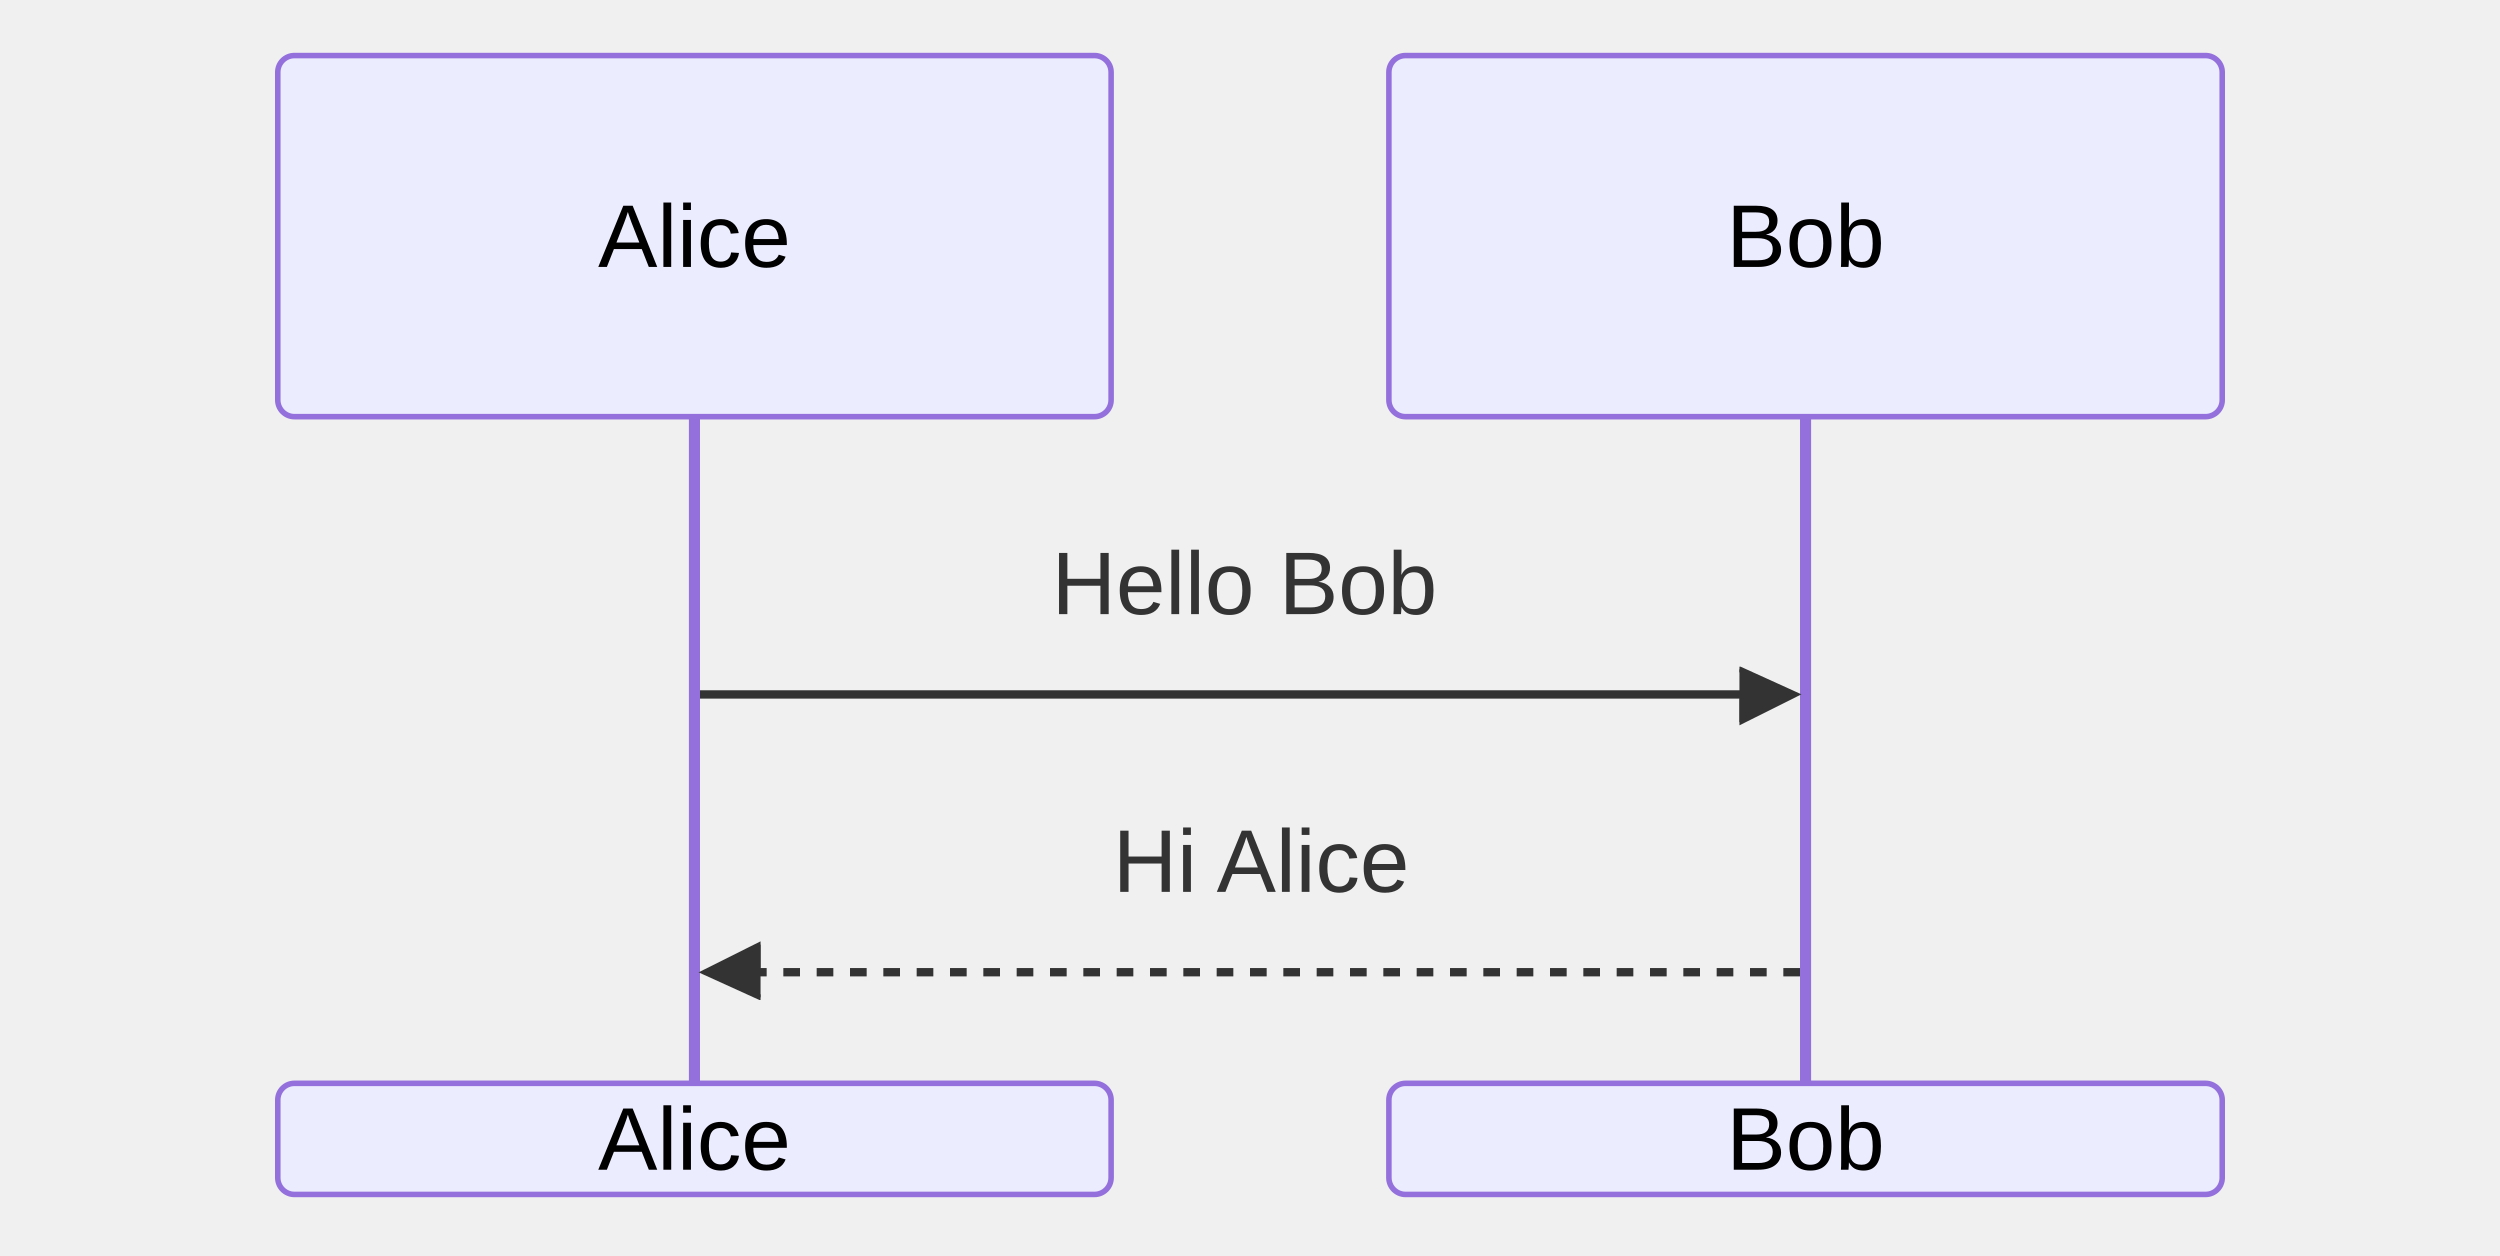
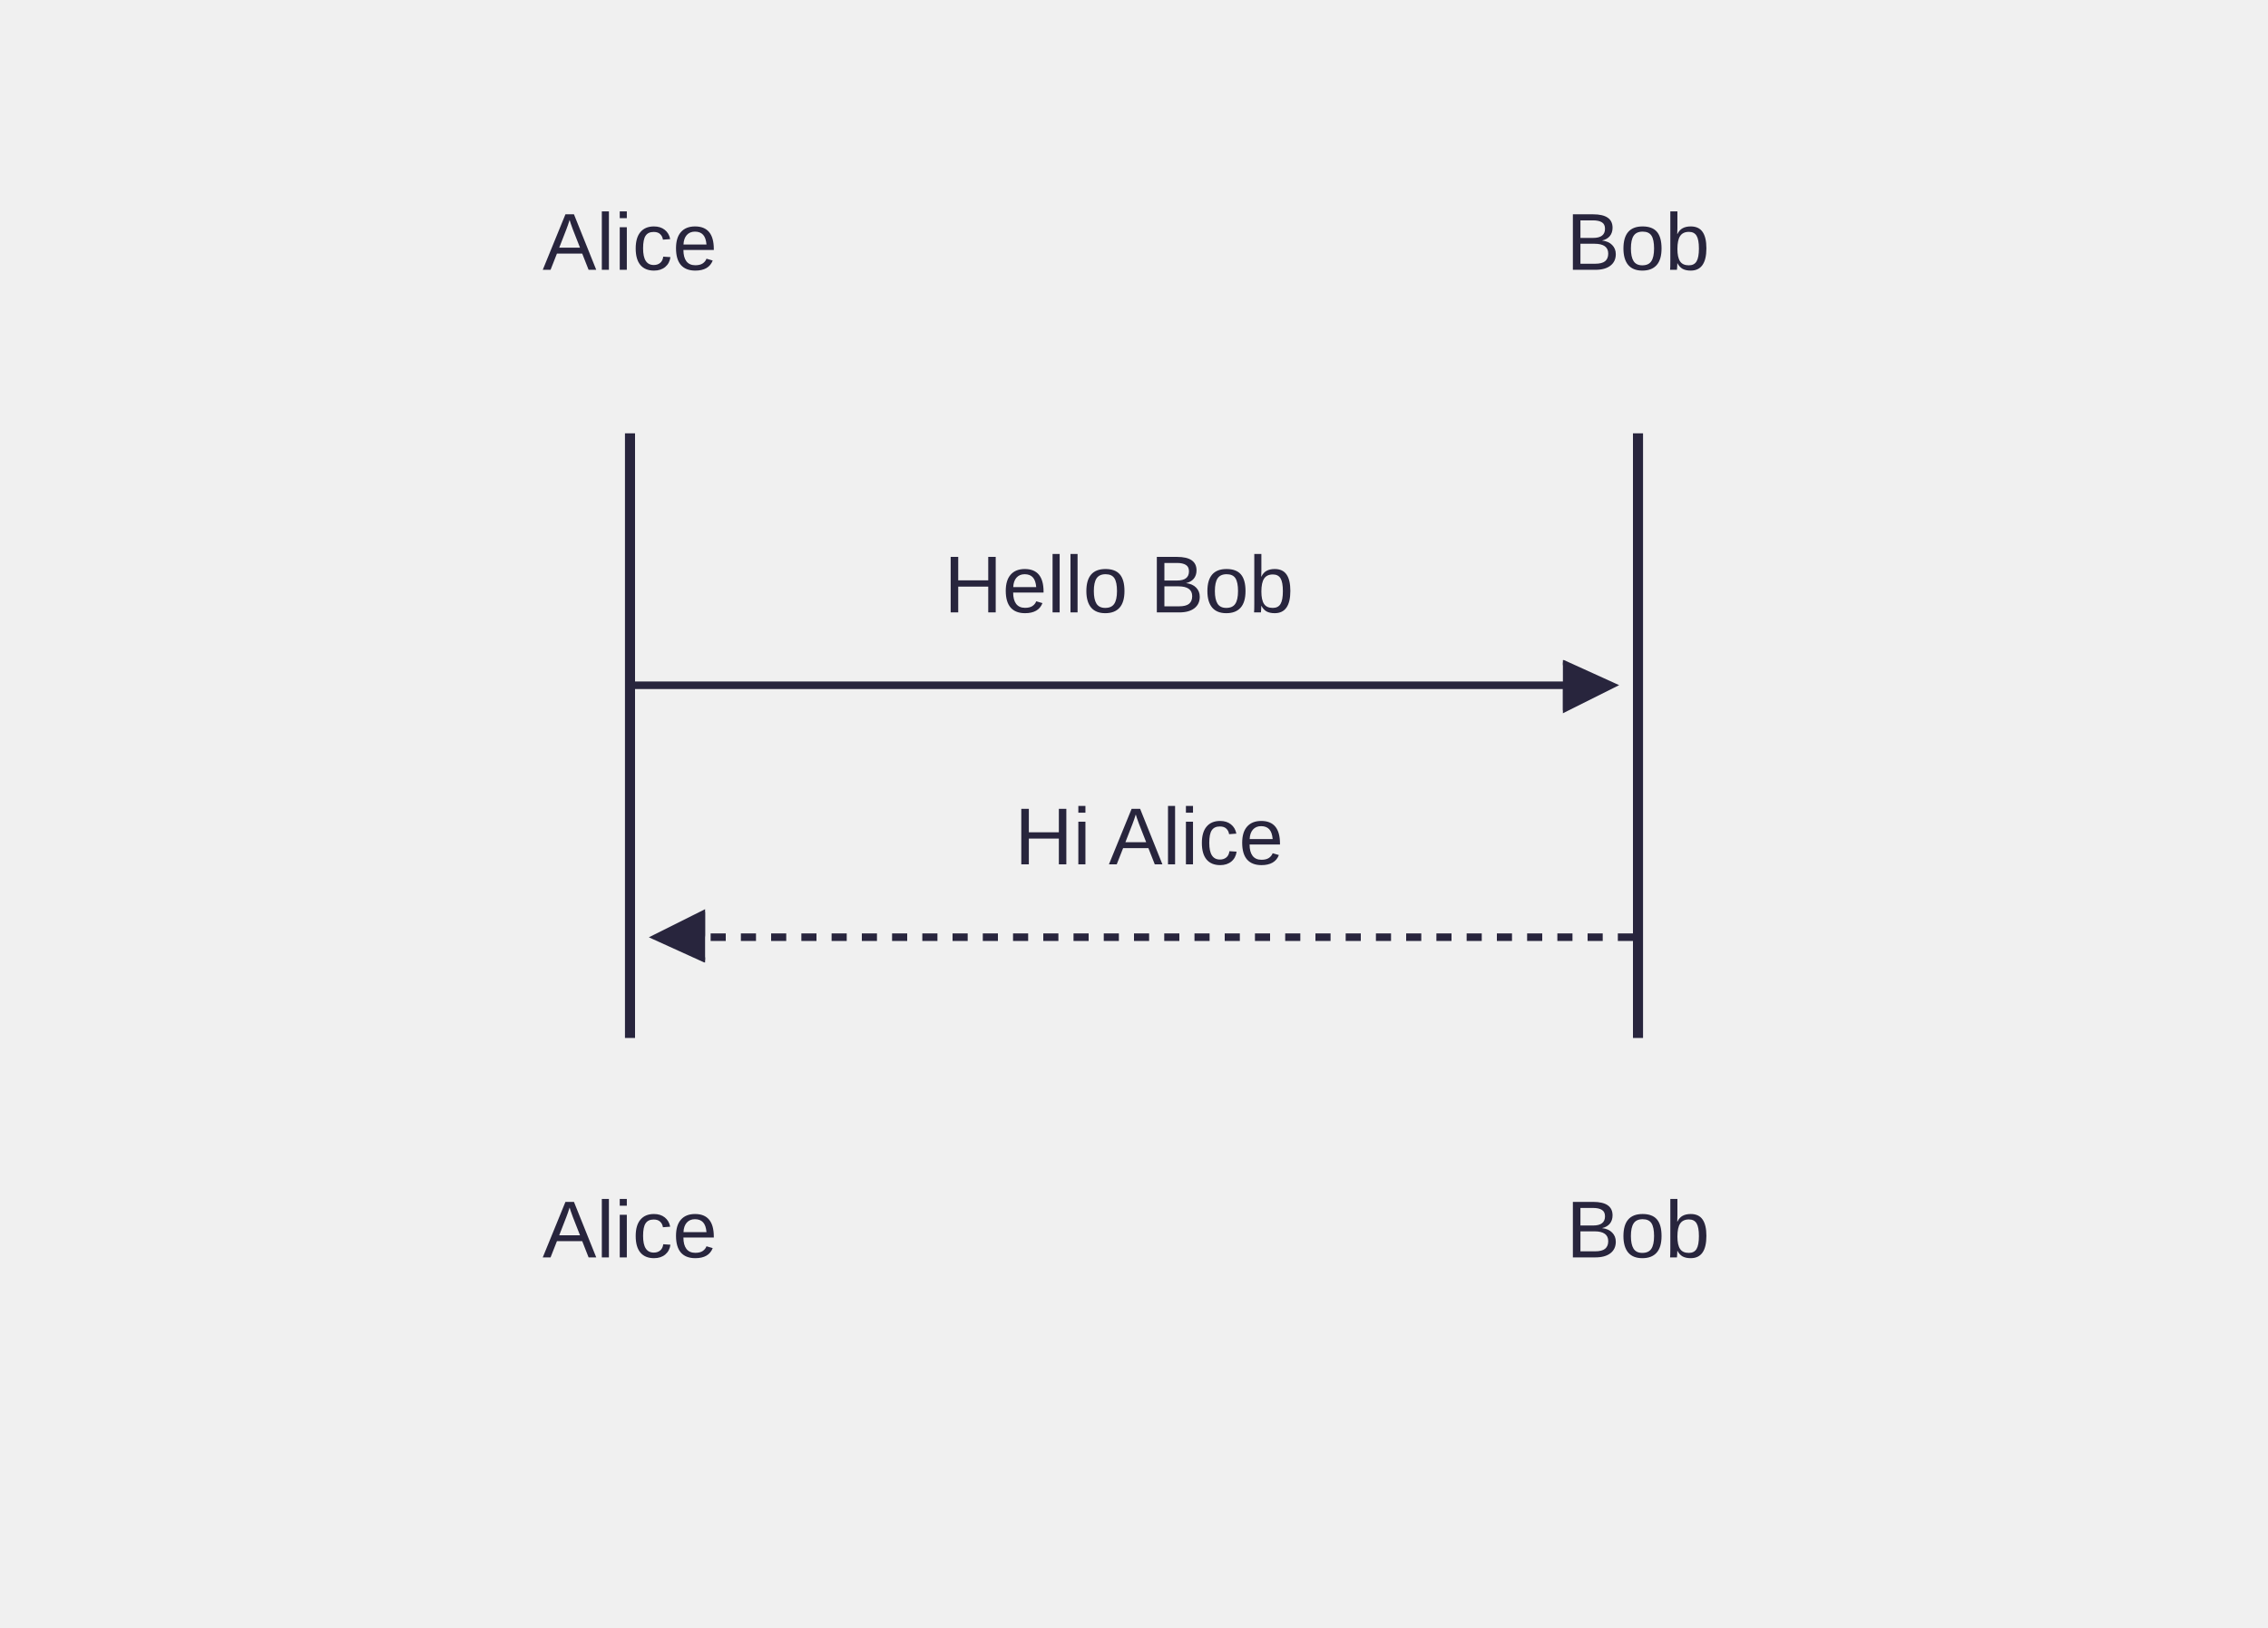
- <svg xmlns="http://www.w3.org/2000/svg" id="fixture" width="100%" style="max-width: 450px;" viewBox="-50 -10 450 226" role="graphics-document document" aria-roledescription="sequence">
+ <svg xmlns="http://www.w3.org/2000/svg" id="fixture" width="100%" style="max-width: 450px;" viewBox="-50 -10 450 323" role="graphics-document document" aria-roledescription="sequence">
  <g>
-     <rect x="200" y="185" fill="#eaeaea" stroke="#666" width="150" height="20" name="Bob" rx="3" ry="3" class="actor actor-bottom" />
-     <text x="275" y="195" style="text-anchor: middle; font-size: 16px; font-weight: 400;" dominant-baseline="central" alignment-baseline="central" class="actor actor-box">
+     <rect x="200" y="196" fill="#eaeaea" stroke="#666" width="150" height="76" name="Bob" rx="6" ry="6" class="actor actor-bottom" data-look="neo" style="stroke: rgb(45, 212, 191); fill: rgb(240, 253, 250);" filter="url(#fixture-drop-shadow)" />
+     <text x="275" y="234" style="text-anchor: middle; font-size: 16px; font-weight: 400;" dominant-baseline="central" alignment-baseline="central" class="actor actor-box">
      <tspan x="275" dy="0">Bob</tspan>
    </text>
  </g>
  <g>
-     <rect x="0" y="185" fill="#eaeaea" stroke="#666" width="150" height="20" name="Alice" rx="3" ry="3" class="actor actor-bottom" />
-     <text x="75" y="195" style="text-anchor: middle; font-size: 16px; font-weight: 400;" dominant-baseline="central" alignment-baseline="central" class="actor actor-box">
+     <rect x="0" y="196" fill="#eaeaea" stroke="#666" width="150" height="76" name="Alice" rx="6" ry="6" class="actor actor-bottom" data-look="neo" style="stroke: rgb(232, 121, 249); fill: rgb(253, 244, 255);" filter="url(#fixture-drop-shadow)" />
+     <text x="75" y="234" style="text-anchor: middle; font-size: 16px; font-weight: 400;" dominant-baseline="central" alignment-baseline="central" class="actor actor-box">
      <tspan x="75" dy="0">Alice</tspan>
    </text>
  </g>
  <g>
-     <line id="actor1" x1="275" y1="65" x2="275" y2="185" class="actor-line 200" stroke-width="0.5px" stroke="#999" name="Bob" data-et="life-line" data-id="Bob" />
-     <g id="root-1" data-et="participant" data-type="participant" data-id="Bob">
-       <rect x="200" y="0" fill="#eaeaea" stroke="#666" width="150" height="65" name="Bob" rx="3" ry="3" class="actor actor-top" />
-       <text x="275" y="32.5" style="text-anchor: middle; font-size: 16px; font-weight: 400;" dominant-baseline="central" alignment-baseline="central" class="actor actor-box">
+     <line id="actor1" x1="275" y1="76" x2="275" y2="196" class="actor-line 200" stroke-width="0.5px" stroke="#999" name="Bob" data-et="life-line" data-id="Bob" />
+     <g id="root-1" data-look="neo" data-et="participant" data-type="participant" data-id="Bob">
+       <rect x="200" y="0" fill="#eaeaea" stroke="#666" width="150" height="76" name="Bob" rx="6" ry="6" class="actor actor-top" data-look="neo" style="stroke: rgb(45, 212, 191); fill: rgb(240, 253, 250);" filter="url(#fixture-drop-shadow)" />
+       <text x="275" y="38" style="text-anchor: middle; font-size: 16px; font-weight: 400;" dominant-baseline="central" alignment-baseline="central" class="actor actor-box">
        <tspan x="275" dy="0">Bob</tspan>
      </text>
    </g>
  </g>
  <g>
-     <line id="actor0" x1="75" y1="65" x2="75" y2="185" class="actor-line 200" stroke-width="0.5px" stroke="#999" name="Alice" data-et="life-line" data-id="Alice" />
-     <g id="root-0" data-et="participant" data-type="participant" data-id="Alice">
-       <rect x="0" y="0" fill="#eaeaea" stroke="#666" width="150" height="65" name="Alice" rx="3" ry="3" class="actor actor-top" />
-       <text x="75" y="32.5" style="text-anchor: middle; font-size: 16px; font-weight: 400;" dominant-baseline="central" alignment-baseline="central" class="actor actor-box">
+     <line id="actor0" x1="75" y1="76" x2="75" y2="196" class="actor-line 200" stroke-width="0.5px" stroke="#999" name="Alice" data-et="life-line" data-id="Alice" />
+     <g id="root-0" data-look="neo" data-et="participant" data-type="participant" data-id="Alice">
+       <rect x="0" y="0" fill="#eaeaea" stroke="#666" width="150" height="76" name="Alice" rx="6" ry="6" class="actor actor-top" data-look="neo" style="stroke: rgb(232, 121, 249); fill: rgb(253, 244, 255);" filter="url(#fixture-drop-shadow)" />
+       <text x="75" y="38" style="text-anchor: middle; font-size: 16px; font-weight: 400;" dominant-baseline="central" alignment-baseline="central" class="actor actor-box">
        <tspan x="75" dy="0">Alice</tspan>
      </text>
    </g>
  </g>
-   <style>#fixture{font-family:"trebuchet ms",verdana,arial,sans-serif;font-size:16px;fill:#333;}@keyframes edge-animation-frame{from{stroke-dashoffset:0;}}@keyframes dash{to{stroke-dashoffset:0;}}#fixture .edge-animation-slow{stroke-dasharray:9,5!important;stroke-dashoffset:900;animation:dash 50s linear infinite;stroke-linecap:round;}#fixture .edge-animation-fast{stroke-dasharray:9,5!important;stroke-dashoffset:900;animation:dash 20s linear infinite;stroke-linecap:round;}#fixture .error-icon{fill:#552222;}#fixture .error-text{fill:#552222;stroke:#552222;}#fixture .edge-thickness-normal{stroke-width:1px;}#fixture .edge-thickness-thick{stroke-width:3.5px;}#fixture .edge-pattern-solid{stroke-dasharray:0;}#fixture .edge-thickness-invisible{stroke-width:0;fill:none;}#fixture .edge-pattern-dashed{stroke-dasharray:3;}#fixture .edge-pattern-dotted{stroke-dasharray:2;}#fixture .marker{fill:#333333;stroke:#333333;}#fixture .marker.cross{stroke:#333333;}#fixture svg{font-family:"trebuchet ms",verdana,arial,sans-serif;font-size:16px;}#fixture p{margin:0;}#fixture .actor{stroke:#9370DB;fill:#ECECFF;stroke-width:1;}#fixture rect.actor.outer-path[data-look="neo"]{filter:drop-shadow(1px 2px 2px rgba(185, 185, 185, 1));}#fixture rect.note[data-look="neo"]{stroke:#aaaa33;fill:#fff5ad;filter:drop-shadow(1px 2px 2px rgba(185, 185, 185, 1));}#fixture text.actor&gt;tspan{fill:black;stroke:none;}#fixture .actor-line{stroke:#9370DB;}#fixture .innerArc{stroke-width:1.5;stroke-dasharray:none;}#fixture .messageLine0{stroke-width:1.5;stroke-dasharray:none;stroke:#333;}#fixture .messageLine1{stroke-width:1.5;stroke-dasharray:2,2;stroke:#333;}#fixture [id$="-arrowhead"] path{fill:#333;stroke:#333;}#fixture .sequenceNumber{fill:white;}#fixture [id$="-sequencenumber"]{fill:#333;}#fixture [id$="-crosshead"] path{fill:#333;stroke:#333;}#fixture .messageText{fill:#333;stroke:none;}#fixture .labelBox{stroke:#9370DB;fill:#ECECFF;filter:none;}#fixture .labelText,#fixture .labelText&gt;tspan{fill:black;stroke:none;}#fixture .loopText,#fixture .loopText&gt;tspan{fill:black;stroke:none;}#fixture .sectionTitle,#fixture .sectionTitle&gt;tspan{fill:black;stroke:none;}#fixture .loopLine{stroke-width:2px;stroke-dasharray:2,2;stroke:#9370DB;fill:#9370DB;}#fixture .note{stroke:#aaaa33;fill:#fff5ad;}#fixture .noteText,#fixture .noteText&gt;tspan{fill:black;stroke:none;font-weight:normal;}#fixture .activation0{fill:#f4f4f4;stroke:#666;}#fixture .activation1{fill:#f4f4f4;stroke:#666;}#fixture .activation2{fill:#f4f4f4;stroke:#666;}#fixture .actorPopupMenu{position:absolute;}#fixture .actorPopupMenuPanel{position:absolute;fill:#ECECFF;box-shadow:0px 8px 16px 0px rgba(0,0,0,0.2);filter:drop-shadow(3px 5px 2px rgb(0 0 0 / 0.4));}#fixture .actor-man circle,#fixture line{fill:#ECECFF;stroke-width:2px;}#fixture g rect.rect{filter:drop-shadow(1px 2px 2px rgba(185, 185, 185, 1));stroke:#9370DB;}#fixture .node .neo-node{stroke:#9370DB;}#fixture [data-look="neo"].node rect,#fixture [data-look="neo"].cluster rect,#fixture [data-look="neo"].node polygon{stroke:#9370DB;filter:drop-shadow(1px 2px 2px rgba(185, 185, 185, 1));}#fixture [data-look="neo"].swimlane.cluster rect{filter:none;}#fixture [data-look="neo"].node path{stroke:#9370DB;stroke-width:1px;}#fixture [data-look="neo"].node .outer-path{filter:drop-shadow(1px 2px 2px rgba(185, 185, 185, 1));}#fixture [data-look="neo"].node .neo-line path{stroke:#9370DB;filter:none;}#fixture [data-look="neo"].node circle{stroke:#9370DB;filter:drop-shadow(1px 2px 2px rgba(185, 185, 185, 1));}#fixture [data-look="neo"].node circle .state-start{fill:#000000;}#fixture [data-look="neo"].icon-shape .icon{fill:#9370DB;filter:drop-shadow(1px 2px 2px rgba(185, 185, 185, 1));}#fixture [data-look="neo"].icon-shape .icon-neo path{stroke:#9370DB;filter:drop-shadow(1px 2px 2px rgba(185, 185, 185, 1));}#fixture :root{--mermaid-font-family:"trebuchet ms",verdana,arial,sans-serif;}</style>
+   <style>#fixture{font-family:"Recursive Variable",arial,sans-serif;font-size:14px;fill:#28253D;}@keyframes edge-animation-frame{from{stroke-dashoffset:0;}}@keyframes dash{to{stroke-dashoffset:0;}}#fixture .edge-animation-slow{stroke-dasharray:9,5!important;stroke-dashoffset:900;animation:dash 50s linear infinite;stroke-linecap:round;}#fixture .edge-animation-fast{stroke-dasharray:9,5!important;stroke-dashoffset:900;animation:dash 20s linear infinite;stroke-linecap:round;}#fixture .error-icon{fill:#ffffff;}#fixture .error-text{fill:#000000;stroke:#000000;}#fixture .edge-thickness-normal{stroke-width:2px;}#fixture .edge-thickness-thick{stroke-width:3.5px;}#fixture .edge-pattern-solid{stroke-dasharray:0;}#fixture .edge-thickness-invisible{stroke-width:0;fill:none;}#fixture .edge-pattern-dashed{stroke-dasharray:3;}#fixture .edge-pattern-dotted{stroke-dasharray:2;}#fixture .marker{fill:#000000;stroke:#000000;}#fixture .marker.cross{stroke:#000000;}#fixture svg{font-family:"Recursive Variable",arial,sans-serif;font-size:14px;}#fixture p{margin:0;}#fixture .actor{stroke:#28253D;fill:#ffffff;stroke-width:2;}#fixture rect.actor.outer-path[data-look="neo"]{filter:url(#drop-shadow);}#fixture rect.note[data-look="neo"]{stroke:#FACC15;fill:#fff5ad;filter:url(#drop-shadow);}#fixture text.actor&gt;tspan{fill:#28253D;stroke:none;}#fixture .actor-line{stroke:#28253D;}#fixture .innerArc{stroke-width:1.5;stroke-dasharray:none;}#fixture .messageLine0{stroke-width:1.5;stroke-dasharray:none;stroke:#28253D;}#fixture .messageLine1{stroke-width:1.5;stroke-dasharray:2,2;stroke:#28253D;}#fixture [id$="-arrowhead"] path{fill:#28253D;stroke:#28253D;}#fixture .sequenceNumber{fill:#ffffff;}#fixture [id$="-sequencenumber"]{fill:#28253D;}#fixture [id$="-crosshead"] path{fill:#28253D;stroke:#28253D;}#fixture .messageText{fill:#28253D;stroke:none;}#fixture .labelBox{stroke:#28253D;fill:#ffffff;filter:url(#drop-shadow);}#fixture .labelText,#fixture .labelText&gt;tspan{fill:#28253D;stroke:none;}#fixture .loopText,#fixture .loopText&gt;tspan{fill:#28253D;stroke:none;}#fixture .sectionTitle,#fixture .sectionTitle&gt;tspan{fill:#28253D;stroke:none;}#fixture .loopLine{stroke-width:2px;stroke-dasharray:2,2;stroke:#28253D;fill:#28253D;}#fixture .note{stroke:#FACC15;fill:#fff5ad;}#fixture .noteText,#fixture .noteText&gt;tspan{fill:#28253D;stroke:none;}#fixture .activation0{fill:hsl(-120, 0%, 80%);stroke:hsl(-120, 0%, 70%);}#fixture .activation1{fill:hsl(-120, 0%, 80%);stroke:hsl(-120, 0%, 70%);}#fixture .activation2{fill:hsl(-120, 0%, 80%);stroke:hsl(-120, 0%, 70%);}#fixture .actorPopupMenu{position:absolute;}#fixture .actorPopupMenuPanel{position:absolute;fill:#ffffff;box-shadow:0px 8px 16px 0px rgba(0,0,0,0.2);filter:drop-shadow(3px 5px 2px rgb(0 0 0 / 0.4));}#fixture .actor-man circle,#fixture line{fill:#ffffff;stroke-width:2px;}#fixture g rect.rect{filter:url(#drop-shadow);stroke:#28253D;}#fixture .node .neo-node{stroke:#28253D;}#fixture [data-look="neo"].node rect,#fixture [data-look="neo"].cluster rect,#fixture [data-look="neo"].node polygon{stroke:#28253D;filter:url(#fixture-drop-shadow);}#fixture [data-look="neo"].swimlane.cluster rect{filter:none;}#fixture [data-look="neo"].node path{stroke:#28253D;stroke-width:2px;}#fixture [data-look="neo"].node .outer-path{filter:url(#fixture-drop-shadow);}#fixture [data-look="neo"].node .neo-line path{stroke:#28253D;filter:none;}#fixture [data-look="neo"].node circle{stroke:#28253D;filter:url(#fixture-drop-shadow);}#fixture [data-look="neo"].node circle .state-start{fill:#000000;}#fixture [data-look="neo"].icon-shape .icon{fill:#28253D;filter:url(#fixture-drop-shadow);}#fixture [data-look="neo"].icon-shape .icon-neo path{stroke:#28253D;filter:url(#fixture-drop-shadow);}#fixture :root{--mermaid-font-family:"trebuchet ms",verdana,arial,sans-serif;}</style>
  <g />
  <defs>
    <symbol id="fixture-computer" width="24" height="24">
      <path transform="scale(.5)" d="M2 2v13h20v-13h-20zm18 11h-16v-9h16v9zm-10.228 6l.466-1h3.524l.467 1h-4.457zm14.228 3h-24l2-6h2.104l-1.33 4h18.45l-1.297-4h2.073l2 6zm-5-10h-14v-7h14v7z" />
    </symbol>
  </defs>
  <defs>
    <symbol id="fixture-database" fill-rule="evenodd" clip-rule="evenodd">
      <path transform="scale(.5)" d="M12.258.001l.256.004.255.005.253.008.251.01.249.012.247.015.246.016.242.019.241.02.239.023.236.024.233.027.231.028.229.031.225.032.223.034.22.036.217.038.214.04.211.041.208.043.205.045.201.046.198.048.194.05.191.051.187.053.183.054.18.056.175.057.172.059.168.06.163.061.16.063.155.064.15.066.074.033.073.033.071.034.07.034.069.035.068.035.067.035.066.035.064.036.064.036.062.036.06.036.06.037.058.037.058.037.055.038.055.038.053.038.052.038.051.039.05.039.048.039.047.039.045.04.044.04.043.04.041.04.04.041.039.041.037.041.036.041.034.041.033.042.032.042.03.042.029.042.027.042.026.043.024.043.023.043.021.043.02.043.018.044.017.043.015.044.013.044.012.044.011.045.009.044.007.045.006.045.004.045.002.045.001.045v17l-.001.045-.002.045-.004.045-.006.045-.007.045-.009.044-.011.045-.012.044-.013.044-.015.044-.017.043-.018.044-.02.043-.021.043-.023.043-.024.043-.026.043-.027.042-.029.042-.03.042-.032.042-.033.042-.034.041-.036.041-.037.041-.039.041-.04.041-.041.04-.043.04-.044.04-.045.04-.047.039-.048.039-.05.039-.051.039-.052.038-.053.038-.055.038-.055.038-.058.037-.058.037-.06.037-.06.036-.062.036-.064.036-.064.036-.066.035-.067.035-.068.035-.069.035-.07.034-.071.034-.073.033-.074.033-.15.066-.155.064-.16.063-.163.061-.168.06-.172.059-.175.057-.18.056-.183.054-.187.053-.191.051-.194.05-.198.048-.201.046-.205.045-.208.043-.211.041-.214.04-.217.038-.22.036-.223.034-.225.032-.229.031-.231.028-.233.027-.236.024-.239.023-.241.02-.242.019-.246.016-.247.015-.249.012-.251.01-.253.008-.255.005-.256.004-.258.001-.258-.001-.256-.004-.255-.005-.253-.008-.251-.01-.249-.012-.247-.015-.245-.016-.243-.019-.241-.02-.238-.023-.236-.024-.234-.027-.231-.028-.228-.031-.226-.032-.223-.034-.22-.036-.217-.038-.214-.04-.211-.041-.208-.043-.204-.045-.201-.046-.198-.048-.195-.05-.19-.051-.187-.053-.184-.054-.179-.056-.176-.057-.172-.059-.167-.06-.164-.061-.159-.063-.155-.064-.151-.066-.074-.033-.072-.033-.072-.034-.07-.034-.069-.035-.068-.035-.067-.035-.066-.035-.064-.036-.063-.036-.062-.036-.061-.036-.06-.037-.058-.037-.057-.037-.056-.038-.055-.038-.053-.038-.052-.038-.051-.039-.049-.039-.049-.039-.046-.039-.046-.04-.044-.04-.043-.04-.041-.04-.04-.041-.039-.041-.037-.041-.036-.041-.034-.041-.033-.042-.032-.042-.03-.042-.029-.042-.027-.042-.026-.043-.024-.043-.023-.043-.021-.043-.02-.043-.018-.044-.017-.043-.015-.044-.013-.044-.012-.044-.011-.045-.009-.044-.007-.045-.006-.045-.004-.045-.002-.045-.001-.045v-17l.001-.045.002-.045.004-.045.006-.045.007-.045.009-.044.011-.045.012-.044.013-.044.015-.044.017-.043.018-.044.02-.043.021-.043.023-.043.024-.043.026-.043.027-.042.029-.042.03-.042.032-.042.033-.042.034-.041.036-.041.037-.041.039-.041.04-.041.041-.04.043-.04.044-.04.046-.04.046-.039.049-.039.049-.039.051-.039.052-.038.053-.038.055-.038.056-.038.057-.037.058-.037.06-.037.061-.036.062-.036.063-.036.064-.036.066-.035.067-.035.068-.035.069-.035.07-.034.072-.034.072-.033.074-.033.151-.066.155-.064.159-.063.164-.061.167-.06.172-.059.176-.057.179-.056.184-.054.187-.053.19-.051.195-.05.198-.048.201-.046.204-.045.208-.043.211-.041.214-.04.217-.038.22-.036.223-.034.226-.032.228-.031.231-.028.234-.027.236-.024.238-.023.241-.02.243-.019.245-.016.247-.015.249-.012.251-.01.253-.008.255-.005.256-.004.258-.001.258.001zm-9.258 20.499v.01l.001.021.003.021.004.022.005.021.006.022.007.022.009.023.01.022.011.023.012.023.013.023.015.023.016.024.017.023.018.024.019.024.021.024.022.025.023.024.024.025.052.049.056.05.061.051.066.051.07.051.075.051.079.052.084.052.088.052.092.052.097.052.102.051.105.052.11.052.114.051.119.051.123.051.127.05.131.05.135.05.139.048.144.049.147.047.152.047.155.047.16.045.163.045.167.043.171.043.176.041.178.041.183.039.187.039.19.037.194.035.197.035.202.033.204.031.209.03.212.029.216.027.219.025.222.024.226.021.23.02.233.018.236.016.24.015.243.012.246.01.249.008.253.005.256.004.259.001.26-.001.257-.004.254-.005.25-.008.247-.011.244-.012.241-.014.237-.016.233-.018.231-.021.226-.021.224-.024.22-.026.216-.027.212-.028.21-.031.205-.031.202-.034.198-.034.194-.036.191-.037.187-.039.183-.04.179-.04.175-.042.172-.043.168-.044.163-.045.16-.046.155-.046.152-.047.148-.048.143-.049.139-.049.136-.05.131-.05.126-.05.123-.051.118-.052.114-.051.11-.052.106-.052.101-.052.096-.052.092-.052.088-.053.083-.051.079-.052.074-.052.07-.051.065-.051.06-.051.056-.05.051-.05.023-.024.023-.025.021-.024.02-.024.019-.024.018-.024.017-.024.015-.023.014-.024.013-.023.012-.023.01-.023.01-.022.008-.022.006-.022.006-.022.004-.022.004-.021.001-.021.001-.021v-4.127l-.077.055-.08.053-.083.054-.085.053-.087.052-.09.052-.093.051-.095.05-.097.05-.1.049-.102.049-.105.048-.106.047-.109.047-.111.046-.114.045-.115.045-.118.044-.12.043-.122.042-.124.042-.126.041-.128.04-.13.04-.132.038-.134.038-.135.037-.138.037-.139.035-.142.035-.143.034-.144.033-.147.032-.148.031-.15.03-.151.03-.153.029-.154.027-.156.027-.158.026-.159.025-.161.024-.162.023-.163.022-.165.021-.166.02-.167.019-.169.018-.169.017-.171.016-.173.015-.173.014-.175.013-.175.012-.177.011-.178.01-.179.008-.179.008-.181.006-.182.005-.182.004-.184.003-.184.002h-.37l-.184-.002-.184-.003-.182-.004-.182-.005-.181-.006-.179-.008-.179-.008-.178-.01-.176-.011-.176-.012-.175-.013-.173-.014-.172-.015-.171-.016-.17-.017-.169-.018-.167-.019-.166-.02-.165-.021-.163-.022-.162-.023-.161-.024-.159-.025-.157-.026-.156-.027-.155-.027-.153-.029-.151-.03-.15-.03-.148-.031-.146-.032-.145-.033-.143-.034-.141-.035-.14-.035-.137-.037-.136-.037-.134-.038-.132-.038-.13-.04-.128-.04-.126-.041-.124-.042-.122-.042-.12-.044-.117-.043-.116-.045-.113-.045-.112-.046-.109-.047-.106-.047-.105-.048-.102-.049-.1-.049-.097-.05-.095-.05-.093-.052-.09-.051-.087-.052-.085-.053-.083-.054-.08-.054-.077-.054v4.127zm0-5.654v.011l.001.021.003.021.004.021.005.022.006.022.007.022.009.022.01.022.011.023.012.023.013.023.015.024.016.023.017.024.018.024.019.024.021.024.022.024.023.025.024.024.052.05.056.05.061.05.066.051.07.051.075.052.079.051.084.052.088.052.092.052.097.052.102.052.105.052.11.051.114.051.119.052.123.05.127.051.131.05.135.049.139.049.144.048.147.048.152.047.155.046.16.045.163.045.167.044.171.042.176.042.178.04.183.04.187.038.19.037.194.036.197.034.202.033.204.032.209.03.212.028.216.027.219.025.222.024.226.022.23.02.233.018.236.016.24.014.243.012.246.01.249.008.253.006.256.003.259.001.26-.001.257-.003.254-.006.25-.008.247-.01.244-.012.241-.015.237-.016.233-.018.231-.02.226-.022.224-.024.22-.025.216-.027.212-.029.21-.03.205-.032.202-.033.198-.035.194-.036.191-.037.187-.039.183-.039.179-.041.175-.042.172-.043.168-.044.163-.045.16-.045.155-.047.152-.047.148-.048.143-.048.139-.05.136-.049.131-.05.126-.051.123-.051.118-.051.114-.052.11-.052.106-.052.101-.052.096-.052.092-.052.088-.052.083-.052.079-.052.074-.051.07-.052.065-.051.06-.05.056-.051.051-.049.023-.025.023-.024.021-.025.02-.024.019-.024.018-.024.017-.024.015-.023.014-.023.013-.024.012-.022.01-.023.01-.023.008-.022.006-.022.006-.022.004-.021.004-.022.001-.021.001-.021v-4.139l-.077.054-.08.054-.083.054-.085.052-.087.053-.09.051-.093.051-.095.051-.097.05-.1.049-.102.049-.105.048-.106.047-.109.047-.111.046-.114.045-.115.044-.118.044-.12.044-.122.042-.124.042-.126.041-.128.04-.13.039-.132.039-.134.038-.135.037-.138.036-.139.036-.142.035-.143.033-.144.033-.147.033-.148.031-.15.03-.151.03-.153.028-.154.028-.156.027-.158.026-.159.025-.161.024-.162.023-.163.022-.165.021-.166.02-.167.019-.169.018-.169.017-.171.016-.173.015-.173.014-.175.013-.175.012-.177.011-.178.009-.179.009-.179.007-.181.007-.182.005-.182.004-.184.003-.184.002h-.37l-.184-.002-.184-.003-.182-.004-.182-.005-.181-.007-.179-.007-.179-.009-.178-.009-.176-.011-.176-.012-.175-.013-.173-.014-.172-.015-.171-.016-.17-.017-.169-.018-.167-.019-.166-.02-.165-.021-.163-.022-.162-.023-.161-.024-.159-.025-.157-.026-.156-.027-.155-.028-.153-.028-.151-.03-.15-.03-.148-.031-.146-.033-.145-.033-.143-.033-.141-.035-.14-.036-.137-.036-.136-.037-.134-.038-.132-.039-.13-.039-.128-.04-.126-.041-.124-.042-.122-.043-.12-.043-.117-.044-.116-.044-.113-.046-.112-.046-.109-.046-.106-.047-.105-.048-.102-.049-.1-.049-.097-.05-.095-.051-.093-.051-.09-.051-.087-.053-.085-.052-.083-.054-.08-.054-.077-.054v4.139zm0-5.666v.011l.001.02.003.022.004.021.005.022.006.021.007.022.009.023.01.022.011.023.012.023.013.023.015.023.016.024.017.024.018.023.019.024.021.025.022.024.023.024.024.025.052.05.056.05.061.05.066.051.07.051.075.052.079.051.084.052.088.052.092.052.097.052.102.052.105.051.11.052.114.051.119.051.123.051.127.05.131.05.135.05.139.049.144.048.147.048.152.047.155.046.16.045.163.045.167.043.171.043.176.042.178.04.183.04.187.038.19.037.194.036.197.034.202.033.204.032.209.03.212.028.216.027.219.025.222.024.226.021.23.02.233.018.236.017.24.014.243.012.246.01.249.008.253.006.256.003.259.001.26-.001.257-.003.254-.006.25-.008.247-.01.244-.013.241-.014.237-.016.233-.018.231-.02.226-.022.224-.024.22-.025.216-.027.212-.029.21-.03.205-.032.202-.033.198-.035.194-.036.191-.037.187-.039.183-.039.179-.041.175-.042.172-.043.168-.044.163-.045.16-.045.155-.047.152-.047.148-.048.143-.049.139-.049.136-.049.131-.051.126-.05.123-.051.118-.052.114-.051.11-.052.106-.052.101-.052.096-.052.092-.052.088-.052.083-.052.079-.052.074-.052.07-.051.065-.051.06-.051.056-.05.051-.049.023-.025.023-.025.021-.024.02-.024.019-.024.018-.024.017-.024.015-.023.014-.024.013-.023.012-.023.01-.022.01-.023.008-.022.006-.022.006-.022.004-.022.004-.021.001-.021.001-.021v-4.153l-.077.054-.08.054-.083.053-.085.053-.087.053-.09.051-.093.051-.095.051-.097.05-.1.049-.102.048-.105.048-.106.048-.109.046-.111.046-.114.046-.115.044-.118.044-.12.043-.122.043-.124.042-.126.041-.128.04-.13.039-.132.039-.134.038-.135.037-.138.036-.139.036-.142.034-.143.034-.144.033-.147.032-.148.032-.15.03-.151.03-.153.028-.154.028-.156.027-.158.026-.159.024-.161.024-.162.023-.163.023-.165.021-.166.02-.167.019-.169.018-.169.017-.171.016-.173.015-.173.014-.175.013-.175.012-.177.01-.178.01-.179.009-.179.007-.181.006-.182.006-.182.004-.184.003-.184.001-.185.001-.185-.001-.184-.001-.184-.003-.182-.004-.182-.006-.181-.006-.179-.007-.179-.009-.178-.01-.176-.01-.176-.012-.175-.013-.173-.014-.172-.015-.171-.016-.17-.017-.169-.018-.167-.019-.166-.02-.165-.021-.163-.023-.162-.023-.161-.024-.159-.024-.157-.026-.156-.027-.155-.028-.153-.028-.151-.03-.15-.03-.148-.032-.146-.032-.145-.033-.143-.034-.141-.034-.14-.036-.137-.036-.136-.037-.134-.038-.132-.039-.13-.039-.128-.041-.126-.041-.124-.041-.122-.043-.12-.043-.117-.044-.116-.044-.113-.046-.112-.046-.109-.046-.106-.048-.105-.048-.102-.048-.1-.05-.097-.049-.095-.051-.093-.051-.09-.052-.087-.052-.085-.053-.083-.053-.08-.054-.077-.054v4.153zm8.74-8.179l-.257.004-.254.005-.25.008-.247.011-.244.012-.241.014-.237.016-.233.018-.231.021-.226.022-.224.023-.22.026-.216.027-.212.028-.21.031-.205.032-.202.033-.198.034-.194.036-.191.038-.187.038-.183.04-.179.041-.175.042-.172.043-.168.043-.163.045-.16.046-.155.046-.152.048-.148.048-.143.048-.139.049-.136.05-.131.05-.126.051-.123.051-.118.051-.114.052-.11.052-.106.052-.101.052-.096.052-.092.052-.088.052-.083.052-.079.052-.074.051-.07.052-.065.051-.06.05-.056.05-.051.05-.023.025-.023.024-.021.024-.02.025-.019.024-.018.024-.017.023-.015.024-.014.023-.013.023-.012.023-.01.023-.01.022-.008.022-.006.023-.006.021-.004.022-.004.021-.001.021-.001.021.001.021.001.021.004.021.004.022.006.021.006.023.008.022.01.022.01.023.012.023.013.023.014.023.015.024.017.023.018.024.019.024.02.025.021.024.023.024.023.025.051.05.056.05.06.05.065.051.07.052.074.051.079.052.083.052.088.052.092.052.096.052.101.052.106.052.11.052.114.052.118.051.123.051.126.051.131.05.136.05.139.049.143.048.148.048.152.048.155.046.16.046.163.045.168.043.172.043.175.042.179.041.183.04.187.038.191.038.194.036.198.034.202.033.205.032.21.031.212.028.216.027.22.026.224.023.226.022.231.021.233.018.237.016.241.014.244.012.247.011.25.008.254.005.257.004.26.001.26-.001.257-.004.254-.005.25-.008.247-.011.244-.012.241-.014.237-.016.233-.018.231-.021.226-.022.224-.023.22-.026.216-.027.212-.028.21-.031.205-.032.202-.033.198-.034.194-.036.191-.038.187-.038.183-.04.179-.041.175-.042.172-.043.168-.043.163-.045.16-.046.155-.046.152-.048.148-.048.143-.048.139-.049.136-.05.131-.05.126-.051.123-.051.118-.051.114-.052.11-.052.106-.052.101-.052.096-.052.092-.052.088-.052.083-.052.079-.052.074-.051.07-.052.065-.051.06-.05.056-.05.051-.05.023-.025.023-.024.021-.024.02-.025.019-.024.018-.024.017-.023.015-.024.014-.023.013-.023.012-.023.01-.023.01-.022.008-.022.006-.023.006-.021.004-.022.004-.021.001-.021.001-.021-.001-.021-.001-.021-.004-.021-.004-.022-.006-.021-.006-.023-.008-.022-.01-.022-.01-.023-.012-.023-.013-.023-.014-.023-.015-.024-.017-.023-.018-.024-.019-.024-.02-.025-.021-.024-.023-.024-.023-.025-.051-.05-.056-.05-.06-.05-.065-.051-.07-.052-.074-.051-.079-.052-.083-.052-.088-.052-.092-.052-.096-.052-.101-.052-.106-.052-.11-.052-.114-.052-.118-.051-.123-.051-.126-.051-.131-.05-.136-.05-.139-.049-.143-.048-.148-.048-.152-.048-.155-.046-.16-.046-.163-.045-.168-.043-.172-.043-.175-.042-.179-.041-.183-.04-.187-.038-.191-.038-.194-.036-.198-.034-.202-.033-.205-.032-.21-.031-.212-.028-.216-.027-.22-.026-.224-.023-.226-.022-.231-.021-.233-.018-.237-.016-.241-.014-.244-.012-.247-.011-.25-.008-.254-.005-.257-.004-.26-.001-.26.001z" />
    </symbol>
  </defs>
  <defs>
    <symbol id="fixture-clock" width="24" height="24">
      <path transform="scale(.5)" d="M12 2c5.514 0 10 4.486 10 10s-4.486 10-10 10-10-4.486-10-10 4.486-10 10-10zm0-2c-6.627 0-12 5.373-12 12s5.373 12 12 12 12-5.373 12-12-5.373-12-12-12zm5.848 12.459c.202.038.202.333.001.372-1.907.361-6.045 1.111-6.547 1.111-.719 0-1.301-.582-1.301-1.301 0-.512.77-5.447 1.125-7.445.034-.192.312-.181.343.014l.985 6.238 5.394 1.011z" />
    </symbol>
  </defs>
  <defs>
    <marker id="fixture-arrowhead" refX="7.9" refY="5" markerUnits="userSpaceOnUse" markerWidth="12" markerHeight="12" orient="auto-start-reverse">
      <path d="M -1 0 L 10 5 L 0 10 z" />
    </marker>
  </defs>
  <defs>
    <marker id="fixture-crosshead" markerWidth="15" markerHeight="8" orient="auto" refX="4" refY="4.5">
      <path fill="none" stroke="#000000" style="stroke-dasharray: 0, 0;" stroke-width="1pt" d="M 1,2 L 6,7 M 6,2 L 1,7" />
    </marker>
  </defs>
  <defs>
    <marker id="fixture-filled-head" refX="15.5" refY="7" markerWidth="20" markerHeight="28" orient="auto">
      <path d="M 18,7 L9,13 L14,7 L9,1 Z" />
    </marker>
  </defs>
  <defs>
    <marker id="fixture-sequencenumber" refX="15" refY="15" markerWidth="60" markerHeight="40" orient="auto">
      <circle cx="15" cy="15" r="6" />
    </marker>
  </defs>
  <defs>
    <marker id="fixture-solidTopArrowHead" refX="7.9" refY="7.25" markerUnits="userSpaceOnUse" markerWidth="12" markerHeight="12" orient="auto-start-reverse">
      <path d="M 0 0 L 10 8 L 0 8 z" />
    </marker>
  </defs>
  <defs>
    <marker id="fixture-solidBottomArrowHead" refX="7.9" refY="0.75" markerUnits="userSpaceOnUse" markerWidth="12" markerHeight="12" orient="auto-start-reverse">
      <path d="M 0 0 L 10 0 L 0 8 z" />
    </marker>
  </defs>
  <defs>
    <marker id="fixture-stickTopArrowHead" refX="7.5" refY="7" markerUnits="userSpaceOnUse" markerWidth="12" markerHeight="12" orient="auto-start-reverse">
      <path d="M 0 0 L 7 7" stroke="black" stroke-width="1.5" fill="none" />
    </marker>
  </defs>
  <defs>
    <marker id="fixture-stickBottomArrowHead" refX="7.5" refY="0" markerUnits="userSpaceOnUse" markerWidth="12" markerHeight="12" orient="auto-start-reverse">
      <path d="M 0 7 L 7 0" stroke="black" stroke-width="1.5" fill="none" />
    </marker>
  </defs>
-   <text x="174" y="80" text-anchor="middle" dominant-baseline="middle" alignment-baseline="middle" style="font-size: 16px; font-weight: 400;" class="messageText" dy="1em">Hello Bob</text>
-   <line x1="76" y1="115" x2="271" y2="115" class="messageLine0" data-et="message" data-id="i0" data-from="Alice" data-to="Bob" stroke-width="2" stroke="none" style="fill: none;" marker-end="url(#fixture-arrowhead)" />
-   <text x="177" y="130" text-anchor="middle" dominant-baseline="middle" alignment-baseline="middle" style="font-size: 16px; font-weight: 400;" class="messageText" dy="1em">Hi Alice</text>
-   <line x1="274" y1="165" x2="79" y2="165" style="stroke-dasharray: 3, 3; fill: none;" class="messageLine1" data-et="message" data-id="i1" data-from="Bob" data-to="Alice" stroke-width="2" stroke="none" marker-end="url(#fixture-arrowhead)" />
+   <defs>
+     <filter id="fixture-drop-shadow" height="130%" width="130%">
+       <fedropshadow dx="4" dy="4" stdDeviation="0" flood-opacity="0.06" flood-color="#000000" />
+     </filter>
+   </defs>
+   <text x="172" y="91" text-anchor="middle" dominant-baseline="middle" alignment-baseline="middle" style="font-size: 16px; font-weight: 400;" class="messageText" dy="1em">Hello Bob</text>
+   <line x1="76" y1="126" x2="268" y2="126" class="messageLine0" data-et="message" data-id="i0" data-from="Alice" data-to="Bob" stroke-width="2" stroke="none" style="fill: none;" marker-end="url(#fixture-arrowhead)" />
+   <text x="178" y="141" text-anchor="middle" dominant-baseline="middle" alignment-baseline="middle" style="font-size: 16px; font-weight: 400;" class="messageText" dy="1em">Hi Alice</text>
+   <line x1="274" y1="176" x2="82" y2="176" style="stroke-dasharray: 3, 3; fill: none;" class="messageLine1" data-et="message" data-id="i1" data-from="Bob" data-to="Alice" stroke-width="2" stroke="none" marker-end="url(#fixture-arrowhead)" />
</svg>
